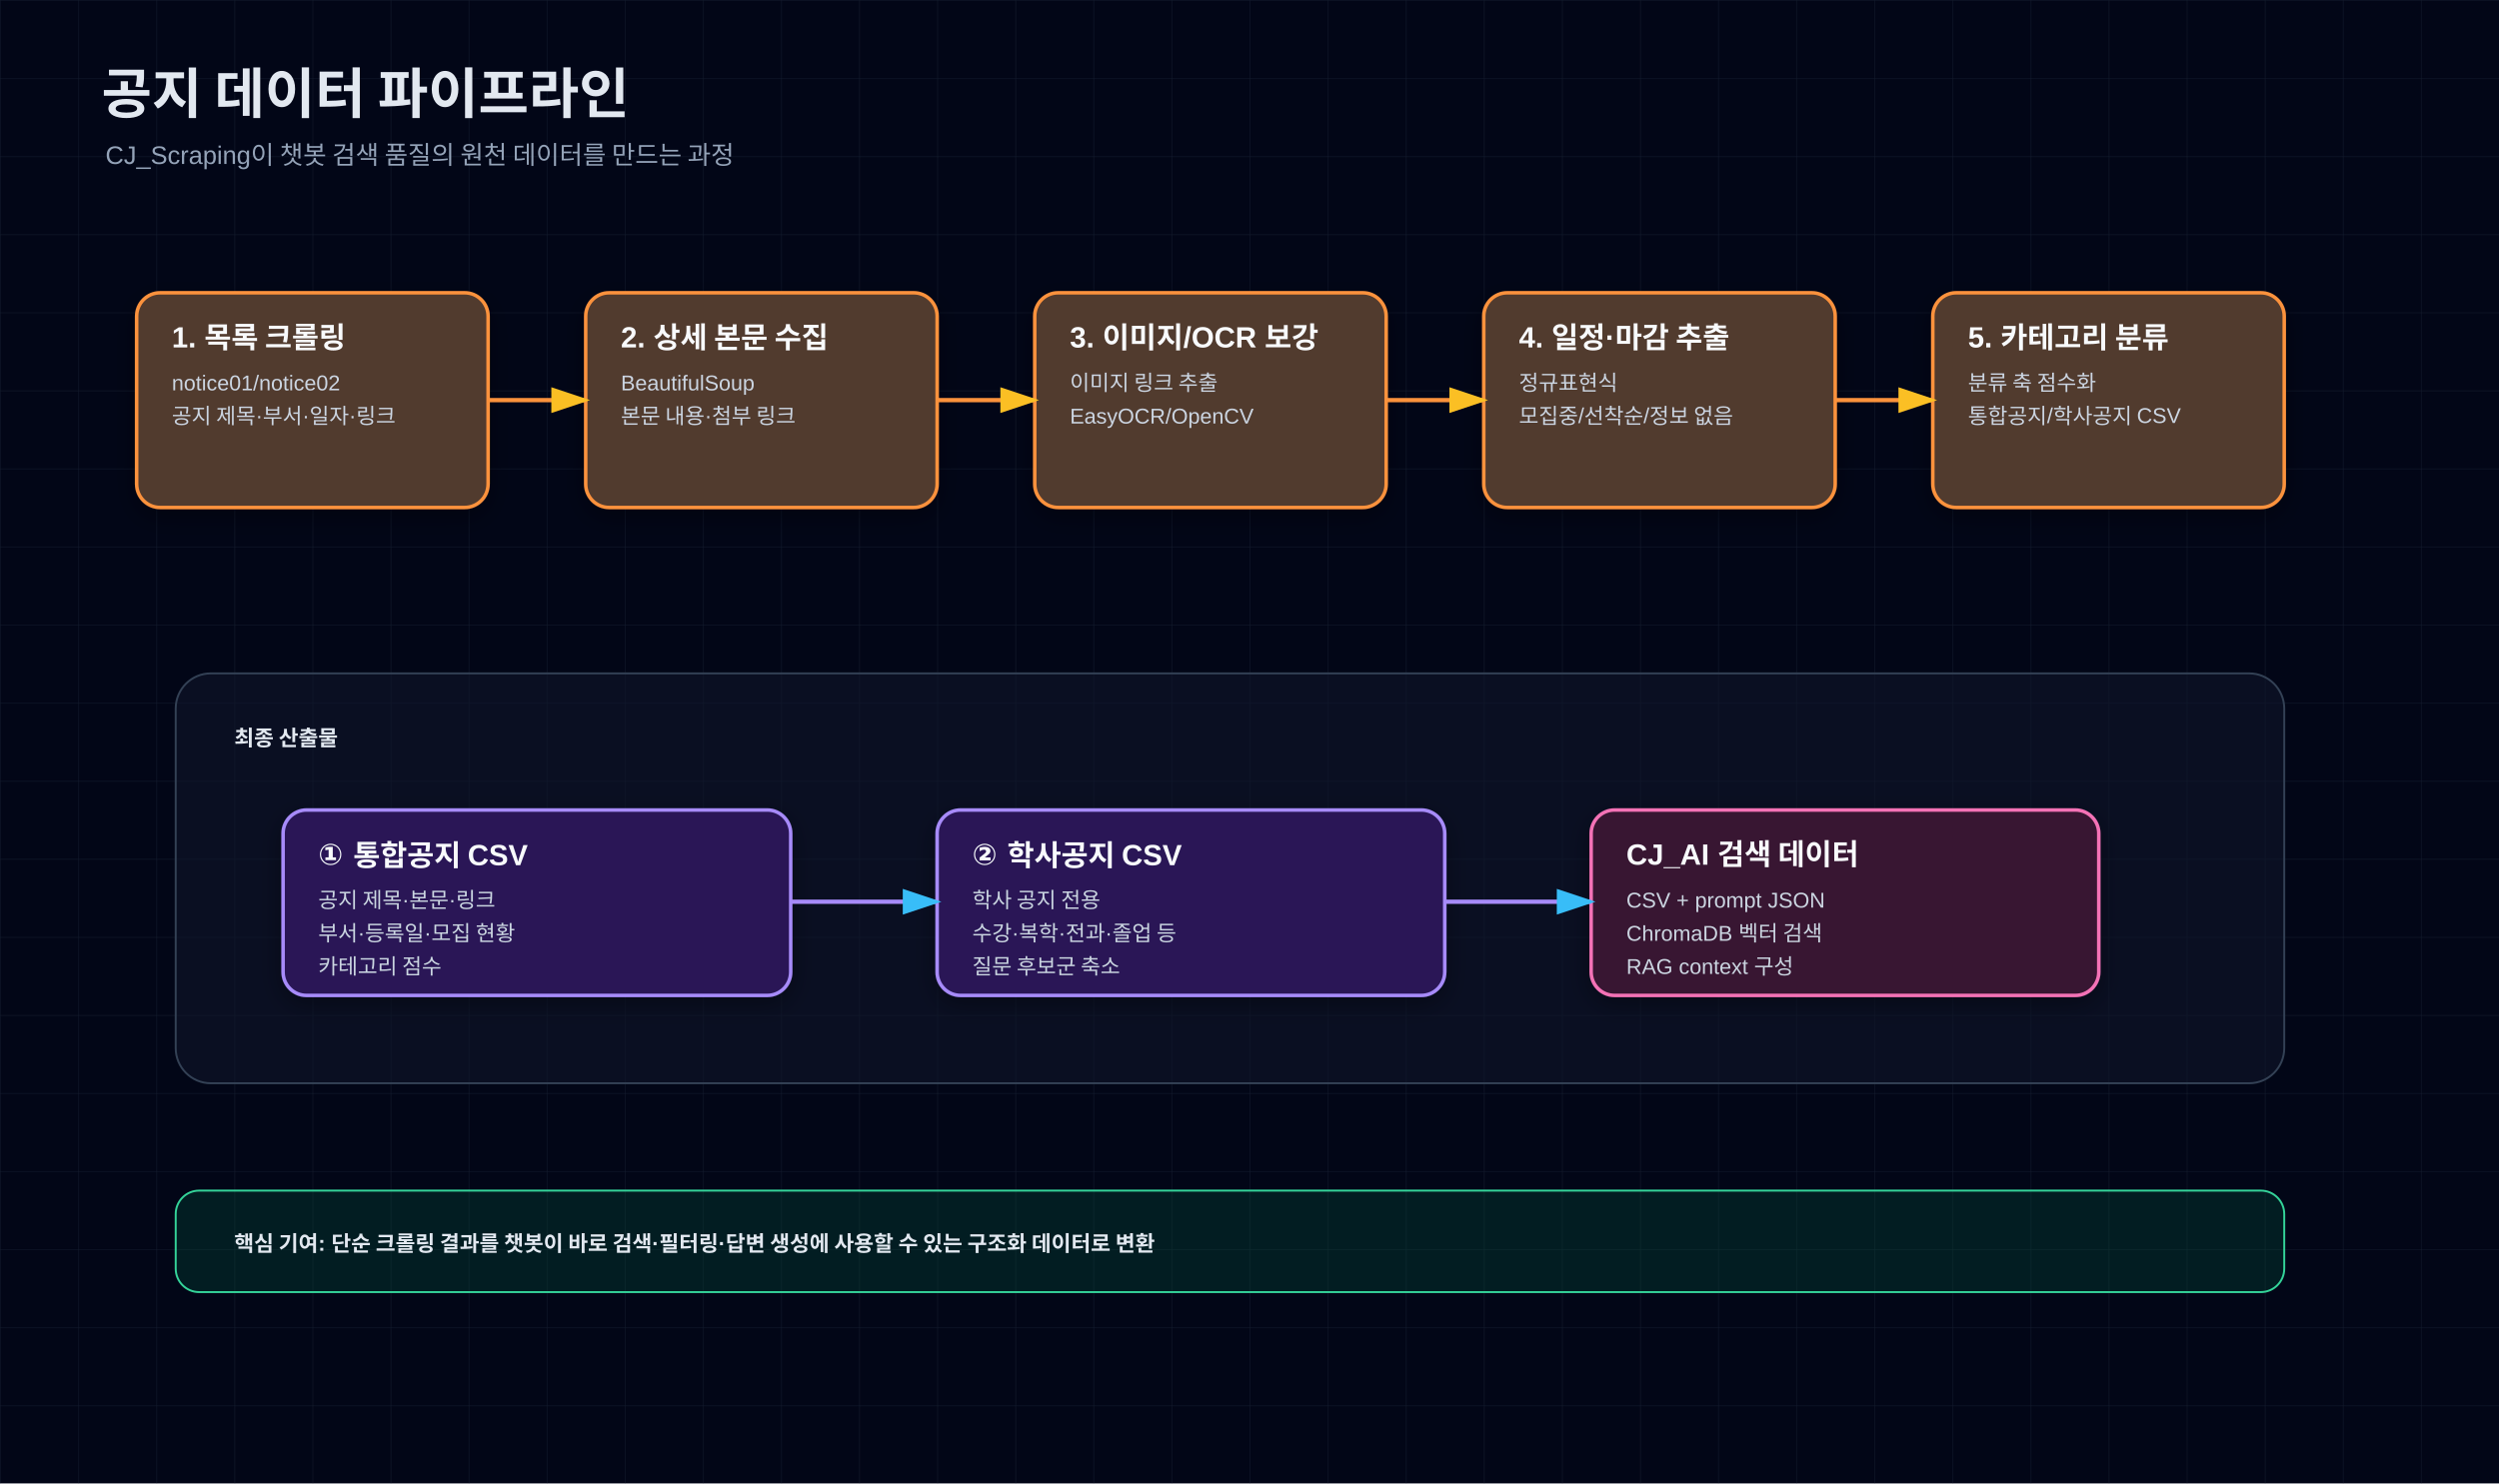
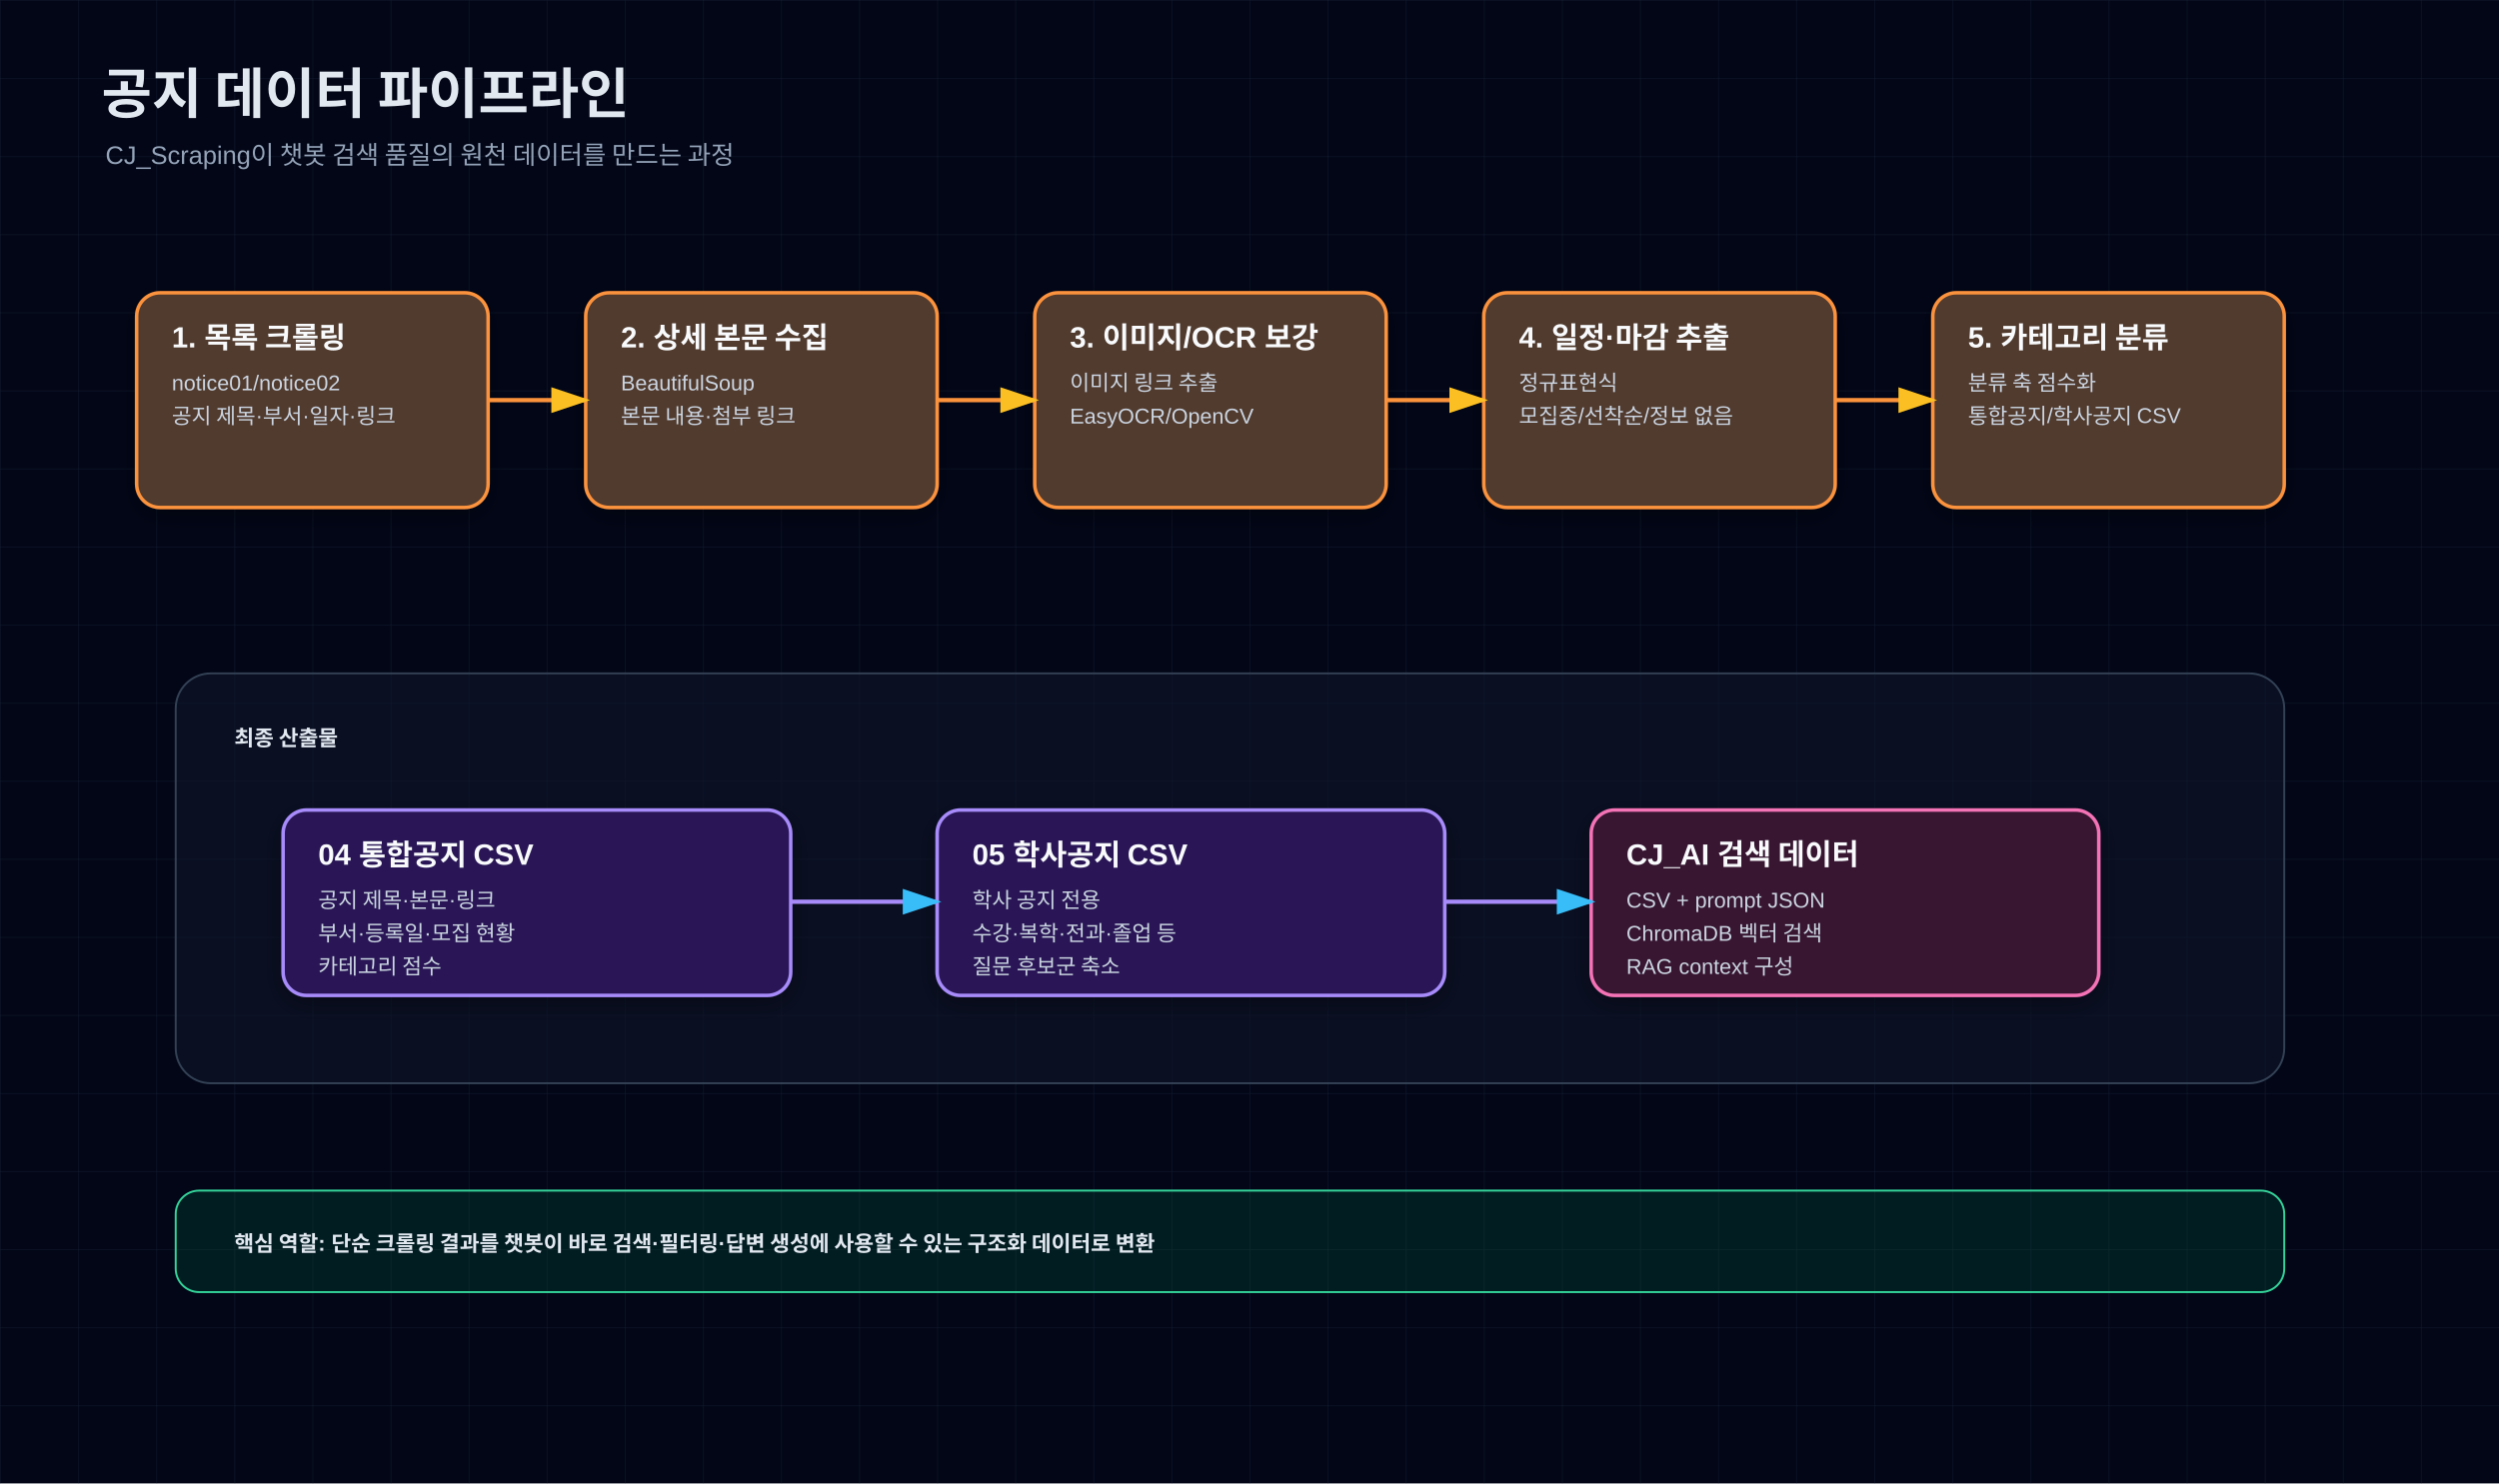
<svg xmlns="http://www.w3.org/2000/svg" width="1280" height="760" viewBox="0 0 1280 760" fill="none">
  <defs>
    <pattern id="grid" width="40" height="40" patternUnits="userSpaceOnUse">
      <path d="M 40 0 L 0 0 0 40" fill="none" stroke="#1e293b" stroke-width="0.5" />
    </pattern>
    <marker id="arrow" markerWidth="10" markerHeight="10" refX="8" refY="3" orient="auto" markerUnits="strokeWidth">
      <path d="M0,0 L0,6 L9,3 z" fill="#38bdf8" />
    </marker>
    <marker id="arrowGreen" markerWidth="10" markerHeight="10" refX="8" refY="3" orient="auto" markerUnits="strokeWidth">
      <path d="M0,0 L0,6 L9,3 z" fill="#34d399" />
    </marker>
    <marker id="arrowAmber" markerWidth="10" markerHeight="10" refX="8" refY="3" orient="auto" markerUnits="strokeWidth">
      <path d="M0,0 L0,6 L9,3 z" fill="#fbbf24" />
    </marker>
    <filter id="shadow" x="-20%" y="-20%" width="140%" height="140%">
      <feDropShadow dx="0" dy="4" stdDeviation="6" flood-color="#000000" flood-opacity="0.35" />
    </filter>
    <style>
      .title { font: 700 28px 'Pretendard', 'Noto Sans KR', Arial, sans-serif; fill: #e2e8f0; }
      .subtitle { font: 500 13px 'Pretendard', 'Noto Sans KR', Arial, sans-serif; fill: #94a3b8; }
      .box-title { font: 700 15px 'Pretendard', 'Noto Sans KR', Arial, sans-serif; fill: #f8fafc; }
      .box-sub { font: 500 11px 'Pretendard', 'Noto Sans KR', Arial, sans-serif; fill: #cbd5e1; }
      .label { font: 700 11px 'Pretendard', 'Noto Sans KR', Arial, sans-serif; fill: #e2e8f0; }
      .tiny { font: 500 10px 'Pretendard', 'Noto Sans KR', Arial, sans-serif; fill: #94a3b8; }
    </style>
  </defs>
  <rect width="1280" height="760" fill="#020617" />
  <rect width="1280" height="760" fill="url(#grid)" opacity="0.65" />
  <text x="52" y="58" class="title">공지 데이터 파이프라인</text>
  <text x="54" y="84" class="subtitle">CJ_Scraping이 챗봇 검색 품질의 원천 데이터를 만드는 과정</text>
  <g filter="url(#shadow)">
    <rect x="70" y="150" width="180" height="110" rx="12" fill="#0f172a" />
    <rect x="70" y="150" width="180" height="110" rx="12" fill="rgba(251,146,60,0.28)" stroke="#fb923c" stroke-width="1.8" />
    <text x="88" y="178" class="box-title">1. 목록 크롤링</text>
    <text x="88" y="200" class="box-sub">notice01/notice02</text>
    <text x="88" y="217" class="box-sub">공지 제목·부서·일자·링크</text>
  </g>
  <g filter="url(#shadow)">
    <rect x="300" y="150" width="180" height="110" rx="12" fill="#0f172a" />
    <rect x="300" y="150" width="180" height="110" rx="12" fill="rgba(251,146,60,0.28)" stroke="#fb923c" stroke-width="1.8" />
    <text x="318" y="178" class="box-title">2. 상세 본문 수집</text>
    <text x="318" y="200" class="box-sub">BeautifulSoup</text>
    <text x="318" y="217" class="box-sub">본문 내용·첨부 링크</text>
  </g>
  <g filter="url(#shadow)">
    <rect x="530" y="150" width="180" height="110" rx="12" fill="#0f172a" />
    <rect x="530" y="150" width="180" height="110" rx="12" fill="rgba(251,146,60,0.28)" stroke="#fb923c" stroke-width="1.8" />
    <text x="548" y="178" class="box-title">3. 이미지/OCR 보강</text>
    <text x="548" y="200" class="box-sub">이미지 링크 추출</text>
    <text x="548" y="217" class="box-sub">EasyOCR/OpenCV</text>
  </g>
  <g filter="url(#shadow)">
    <rect x="760" y="150" width="180" height="110" rx="12" fill="#0f172a" />
    <rect x="760" y="150" width="180" height="110" rx="12" fill="rgba(251,146,60,0.28)" stroke="#fb923c" stroke-width="1.8" />
    <text x="778" y="178" class="box-title">4. 일정·마감 추출</text>
    <text x="778" y="200" class="box-sub">정규표현식</text>
    <text x="778" y="217" class="box-sub">모집중/선착순/정보 없음</text>
  </g>
  <g filter="url(#shadow)">
    <rect x="990" y="150" width="180" height="110" rx="12" fill="#0f172a" />
    <rect x="990" y="150" width="180" height="110" rx="12" fill="rgba(251,146,60,0.28)" stroke="#fb923c" stroke-width="1.8" />
    <text x="1008" y="178" class="box-title">5. 카테고리 분류</text>
    <text x="1008" y="200" class="box-sub">분류 축 점수화</text>
    <text x="1008" y="217" class="box-sub">통합공지/학사공지 CSV</text>
  </g>
  <path d="M250 205 L300 205" stroke="#fb923c" stroke-width="2.2" marker-end="url(#arrowAmber)" />
  <path d="M480 205 L530 205" stroke="#fb923c" stroke-width="2.2" marker-end="url(#arrowAmber)" />
  <path d="M710 205 L760 205" stroke="#fb923c" stroke-width="2.2" marker-end="url(#arrowAmber)" />
  <path d="M940 205 L990 205" stroke="#fb923c" stroke-width="2.2" marker-end="url(#arrowAmber)" />
  <rect x="90" y="345" width="1080" height="210" rx="18" fill="rgba(15,23,42,0.6)" stroke="#334155" />
  <text x="120" y="382" class="label">최종 산출물</text>
  <g filter="url(#shadow)">
    <rect x="145" y="415" width="260" height="95" rx="12" fill="#0f172a" />
    <rect x="145" y="415" width="260" height="95" rx="12" fill="rgba(76,29,149,0.42)" stroke="#a78bfa" stroke-width="1.8" />
-     <text x="163" y="443" class="box-title">① 통합공지 CSV</text>
+     <text x="163" y="443" class="box-title">04 통합공지 CSV</text>
    <text x="163" y="465" class="box-sub">공지 제목·본문·링크</text>
    <text x="163" y="482" class="box-sub">부서·등록일·모집 현황</text>
    <text x="163" y="499" class="box-sub">카테고리 점수</text>
  </g>
  <g filter="url(#shadow)">
    <rect x="480" y="415" width="260" height="95" rx="12" fill="#0f172a" />
    <rect x="480" y="415" width="260" height="95" rx="12" fill="rgba(76,29,149,0.42)" stroke="#a78bfa" stroke-width="1.8" />
-     <text x="498" y="443" class="box-title">② 학사공지 CSV</text>
+     <text x="498" y="443" class="box-title">05 학사공지 CSV</text>
    <text x="498" y="465" class="box-sub">학사 공지 전용</text>
    <text x="498" y="482" class="box-sub">수강·복학·전과·졸업 등</text>
    <text x="498" y="499" class="box-sub">질문 후보군 축소</text>
  </g>
  <g filter="url(#shadow)">
    <rect x="815" y="415" width="260" height="95" rx="12" fill="#0f172a" />
    <rect x="815" y="415" width="260" height="95" rx="12" fill="rgba(131,24,67,0.35)" stroke="#f472b6" stroke-width="1.8" />
    <text x="833" y="443" class="box-title">CJ_AI 검색 데이터</text>
    <text x="833" y="465" class="box-sub">CSV + prompt JSON</text>
    <text x="833" y="482" class="box-sub">ChromaDB 벡터 검색</text>
    <text x="833" y="499" class="box-sub">RAG context 구성</text>
  </g>
  <path d="M405 462 L480 462" stroke="#a78bfa" stroke-width="2.2" marker-end="url(#arrow)" />
  <path d="M740 462 L815 462" stroke="#a78bfa" stroke-width="2.2" marker-end="url(#arrow)" />
  <rect x="90" y="610" width="1080" height="52" rx="12" fill="rgba(6,78,59,0.32)" stroke="#34d399" />
-   <text x="120" y="641" class="label">핵심 기여: 단순 크롤링 결과를 챗봇이 바로 검색·필터링·답변 생성에 사용할 수 있는 구조화 데이터로 변환</text>
+   <text x="120" y="641" class="label">핵심 역할: 단순 크롤링 결과를 챗봇이 바로 검색·필터링·답변 생성에 사용할 수 있는 구조화 데이터로 변환</text>
</svg>
